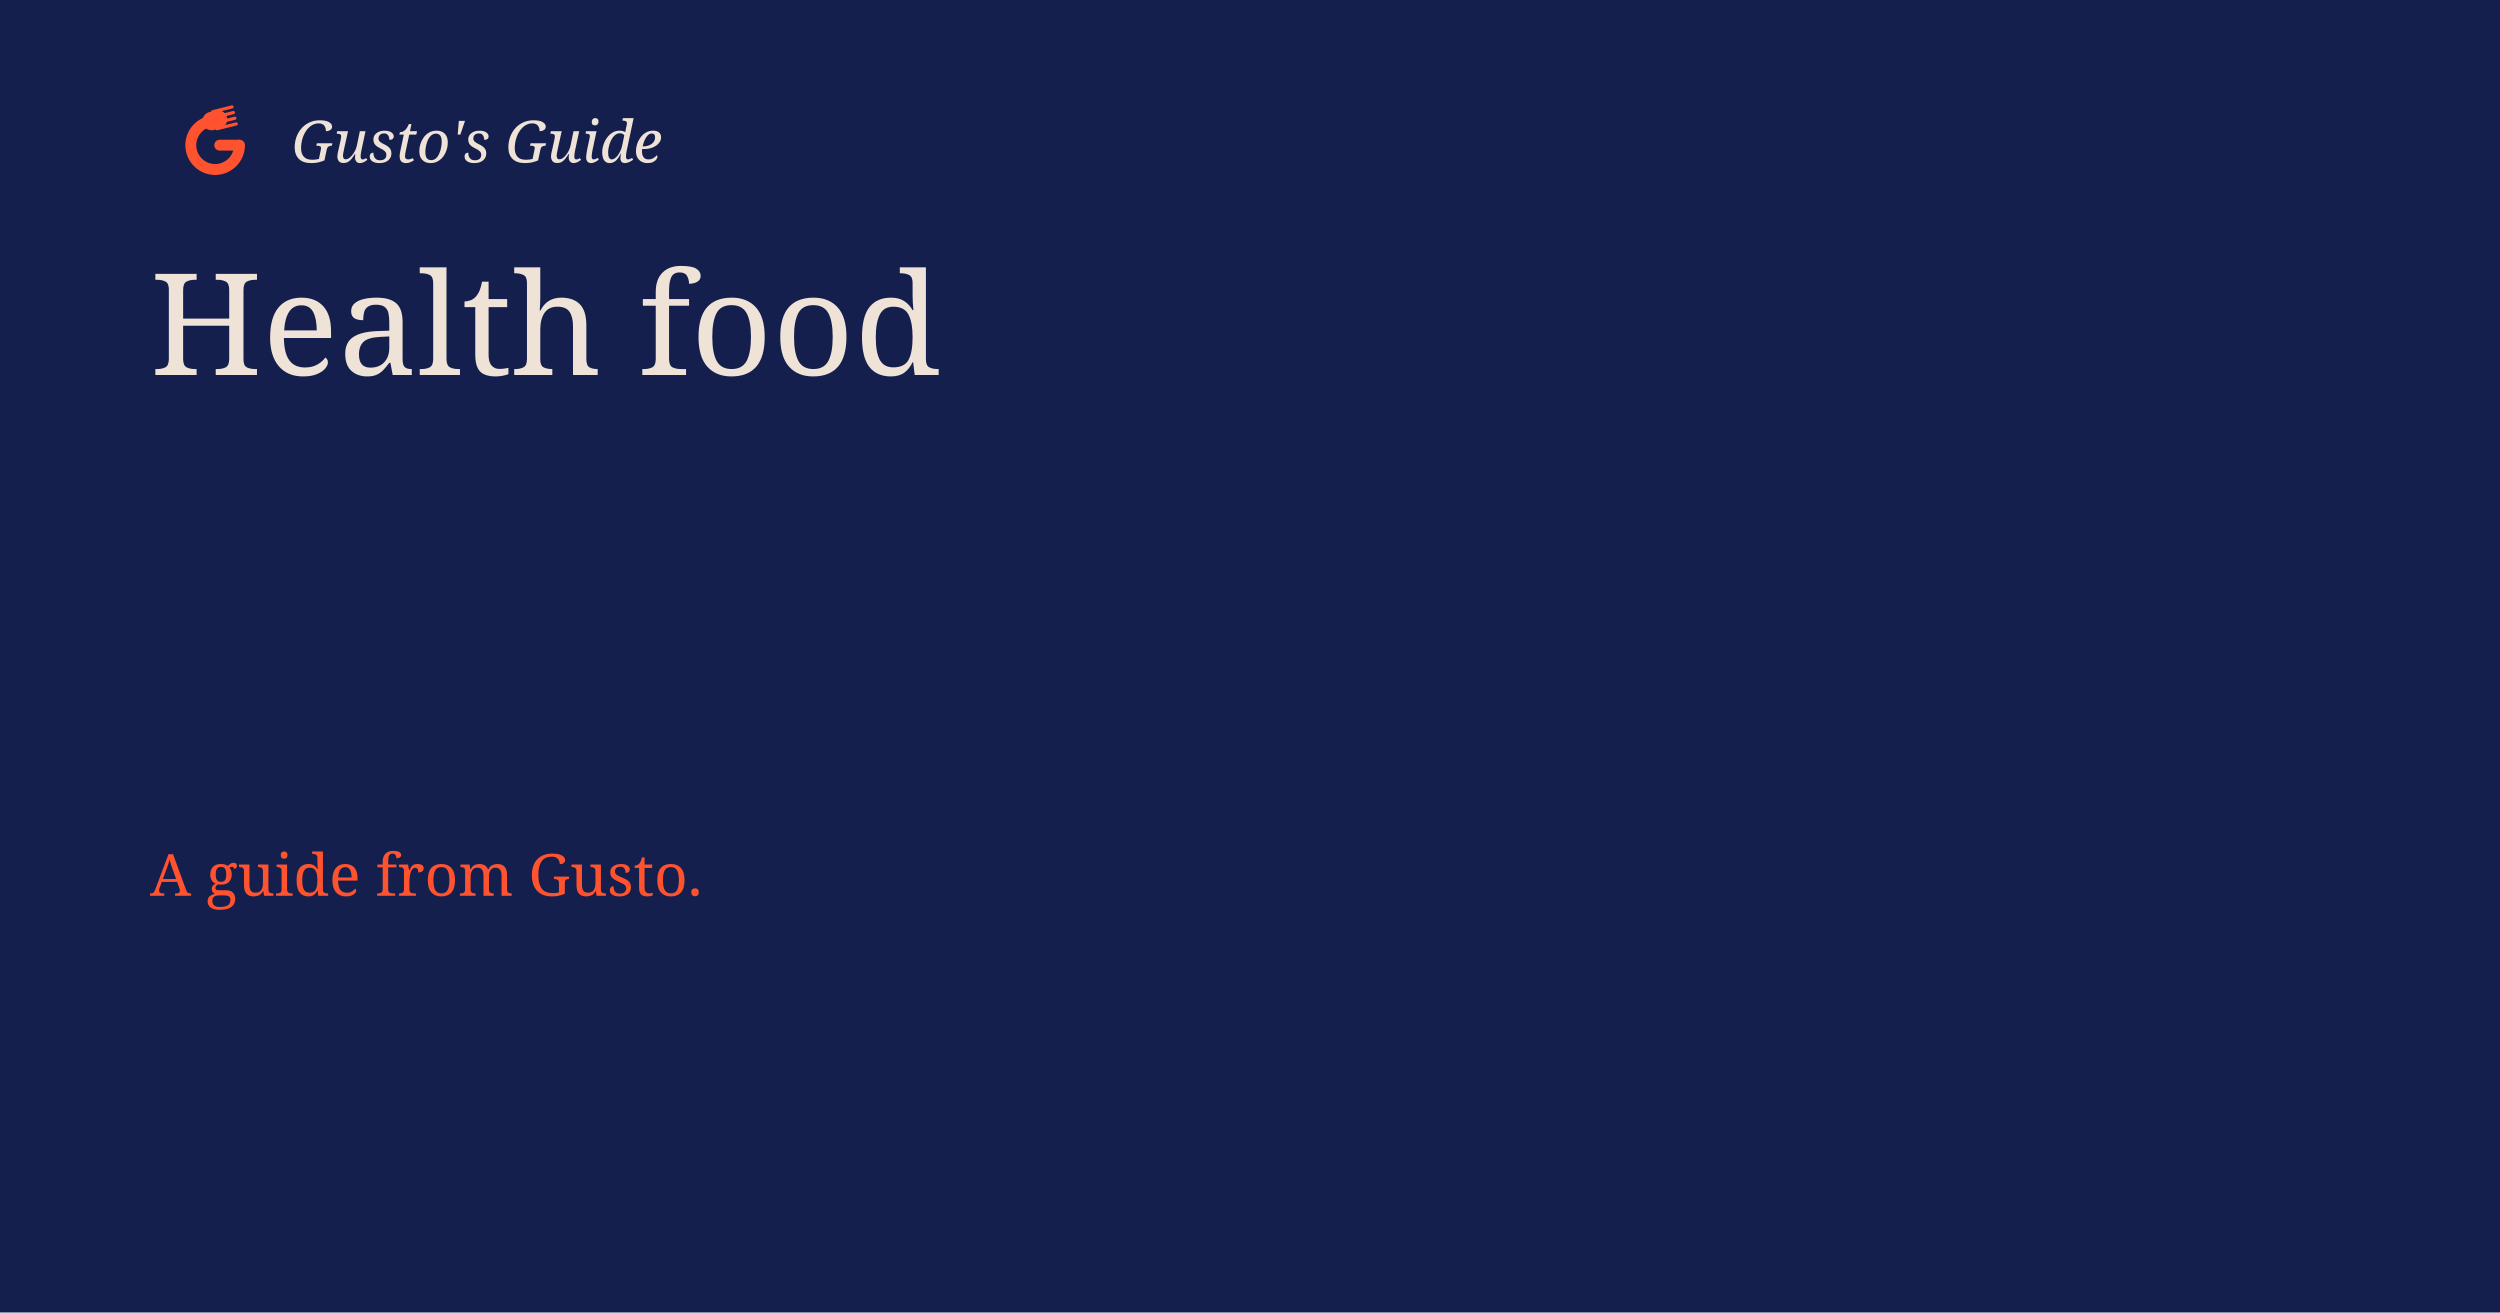
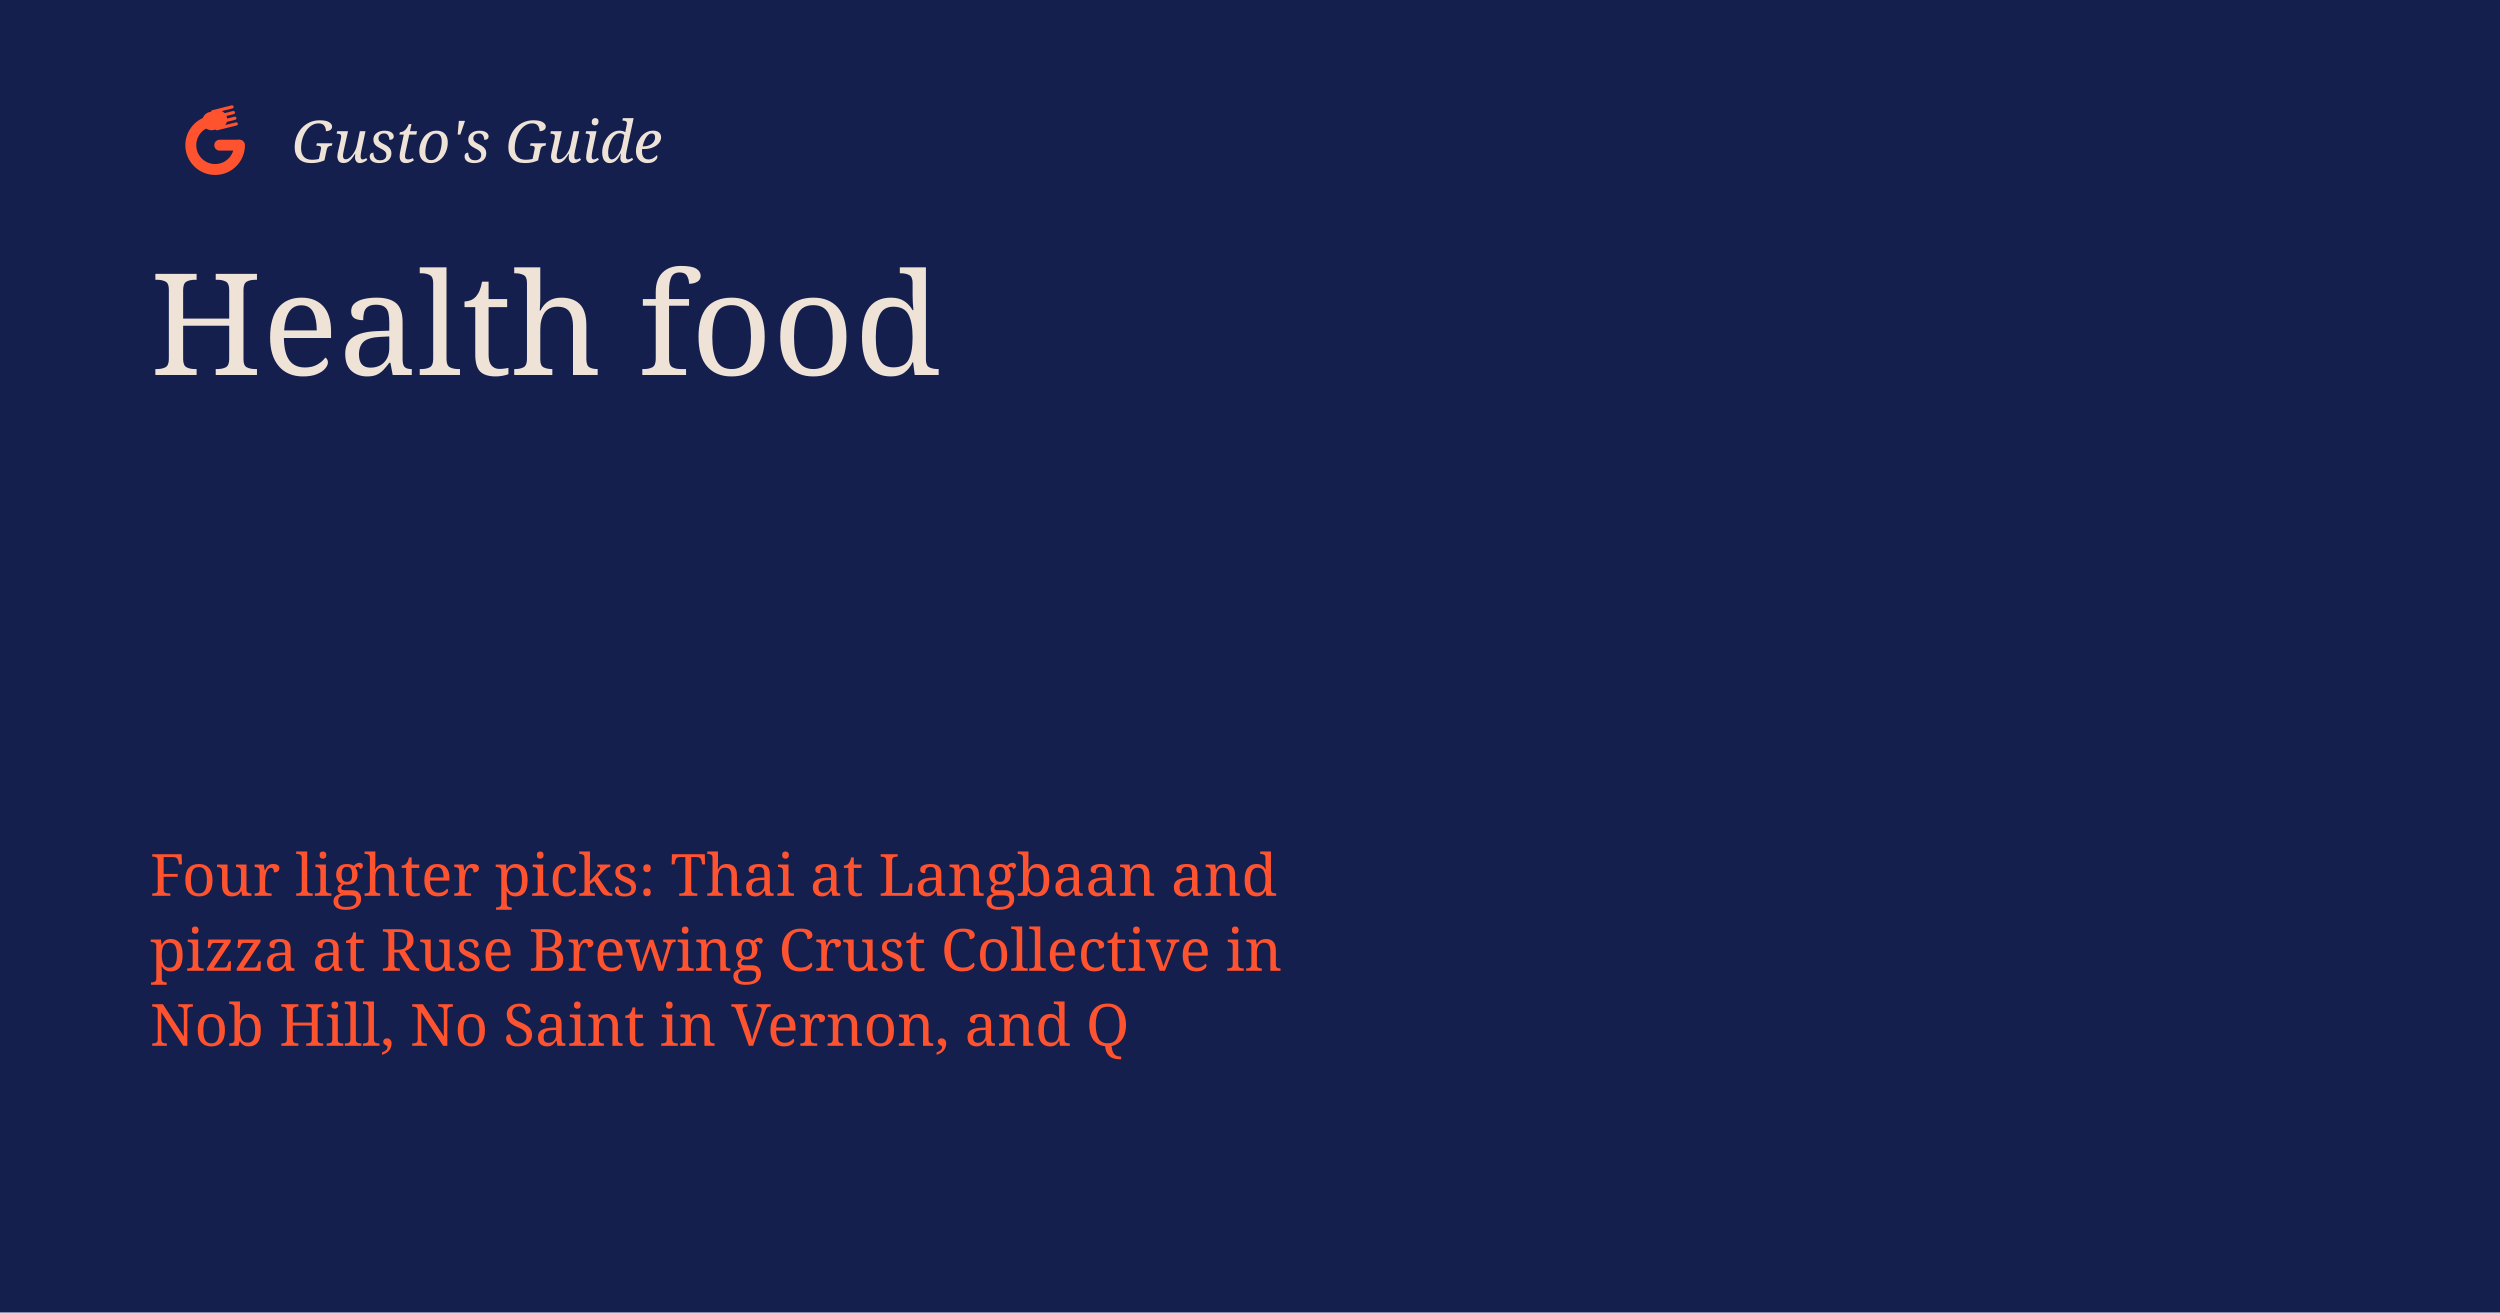
<svg xmlns="http://www.w3.org/2000/svg" width="1200" height="630" viewBox="0 0 1200 630">
  <rect width="1200" height="630" fill="#141F4D" />
  <g transform="translate(72 36) scale(0.92)">
    <g transform="translate(10.59 -0.99)">
      <path d="M 36.1 37.6 A 12.7 12.7 0 1 1 21.19 25.09" fill="none" stroke="#FF5330" stroke-width="5.7" stroke-linecap="round" />
      <path d="M 35.64 37.6 L 25.8 37.6" fill="none" stroke="#FF5330" stroke-width="5.7" stroke-linecap="round" />
      <path d="M 21.19 25.09 L 22.46 24.78" fill="none" stroke="#FF5330" stroke-width="5.7" stroke-linecap="round" />
      <path d="M 21.53 25.01 L 24.88 24.17" fill="none" stroke="#FF5330" stroke-width="9.6" stroke-linecap="round" />
      <path d="M 22.13 20.15 L 32.22 17.63 M 22.86 23.11 L 32.95 20.59 M 23.6 26.06 L 33.69 23.55 M 24.34 29.02 L 34.43 26.51" fill="none" stroke="#FF5330" stroke-width="1.65" stroke-linecap="round" />
    </g>
  </g>
  <text x="140" y="78" fill="#EEE3D6" font-family="Georgia, serif" font-size="28" font-style="italic">Gusto's Guide</text>
  <text x="72" y="180" fill="#EEE3D6" font-family="Georgia, serif" font-size="68">Health food</text>
-   <text x="72" y="430" fill="#FF5330" font-family="Georgia, serif" font-size="28">A guide from Gusto.</text>
+   <text x="72" y="430" fill="#FF5330" font-family="Georgia, serif" font-size="28">Four lighter picks: Thai at Langbaan and</text>
+   <text x="72" y="466" fill="#FF5330" font-family="Georgia, serif" font-size="28">pizza at Ruse Brewing Crust Collective in</text>
+   <text x="72" y="502" fill="#FF5330" font-family="Georgia, serif" font-size="28">Nob Hill, No Saint in Vernon, and Q</text>
</svg>
